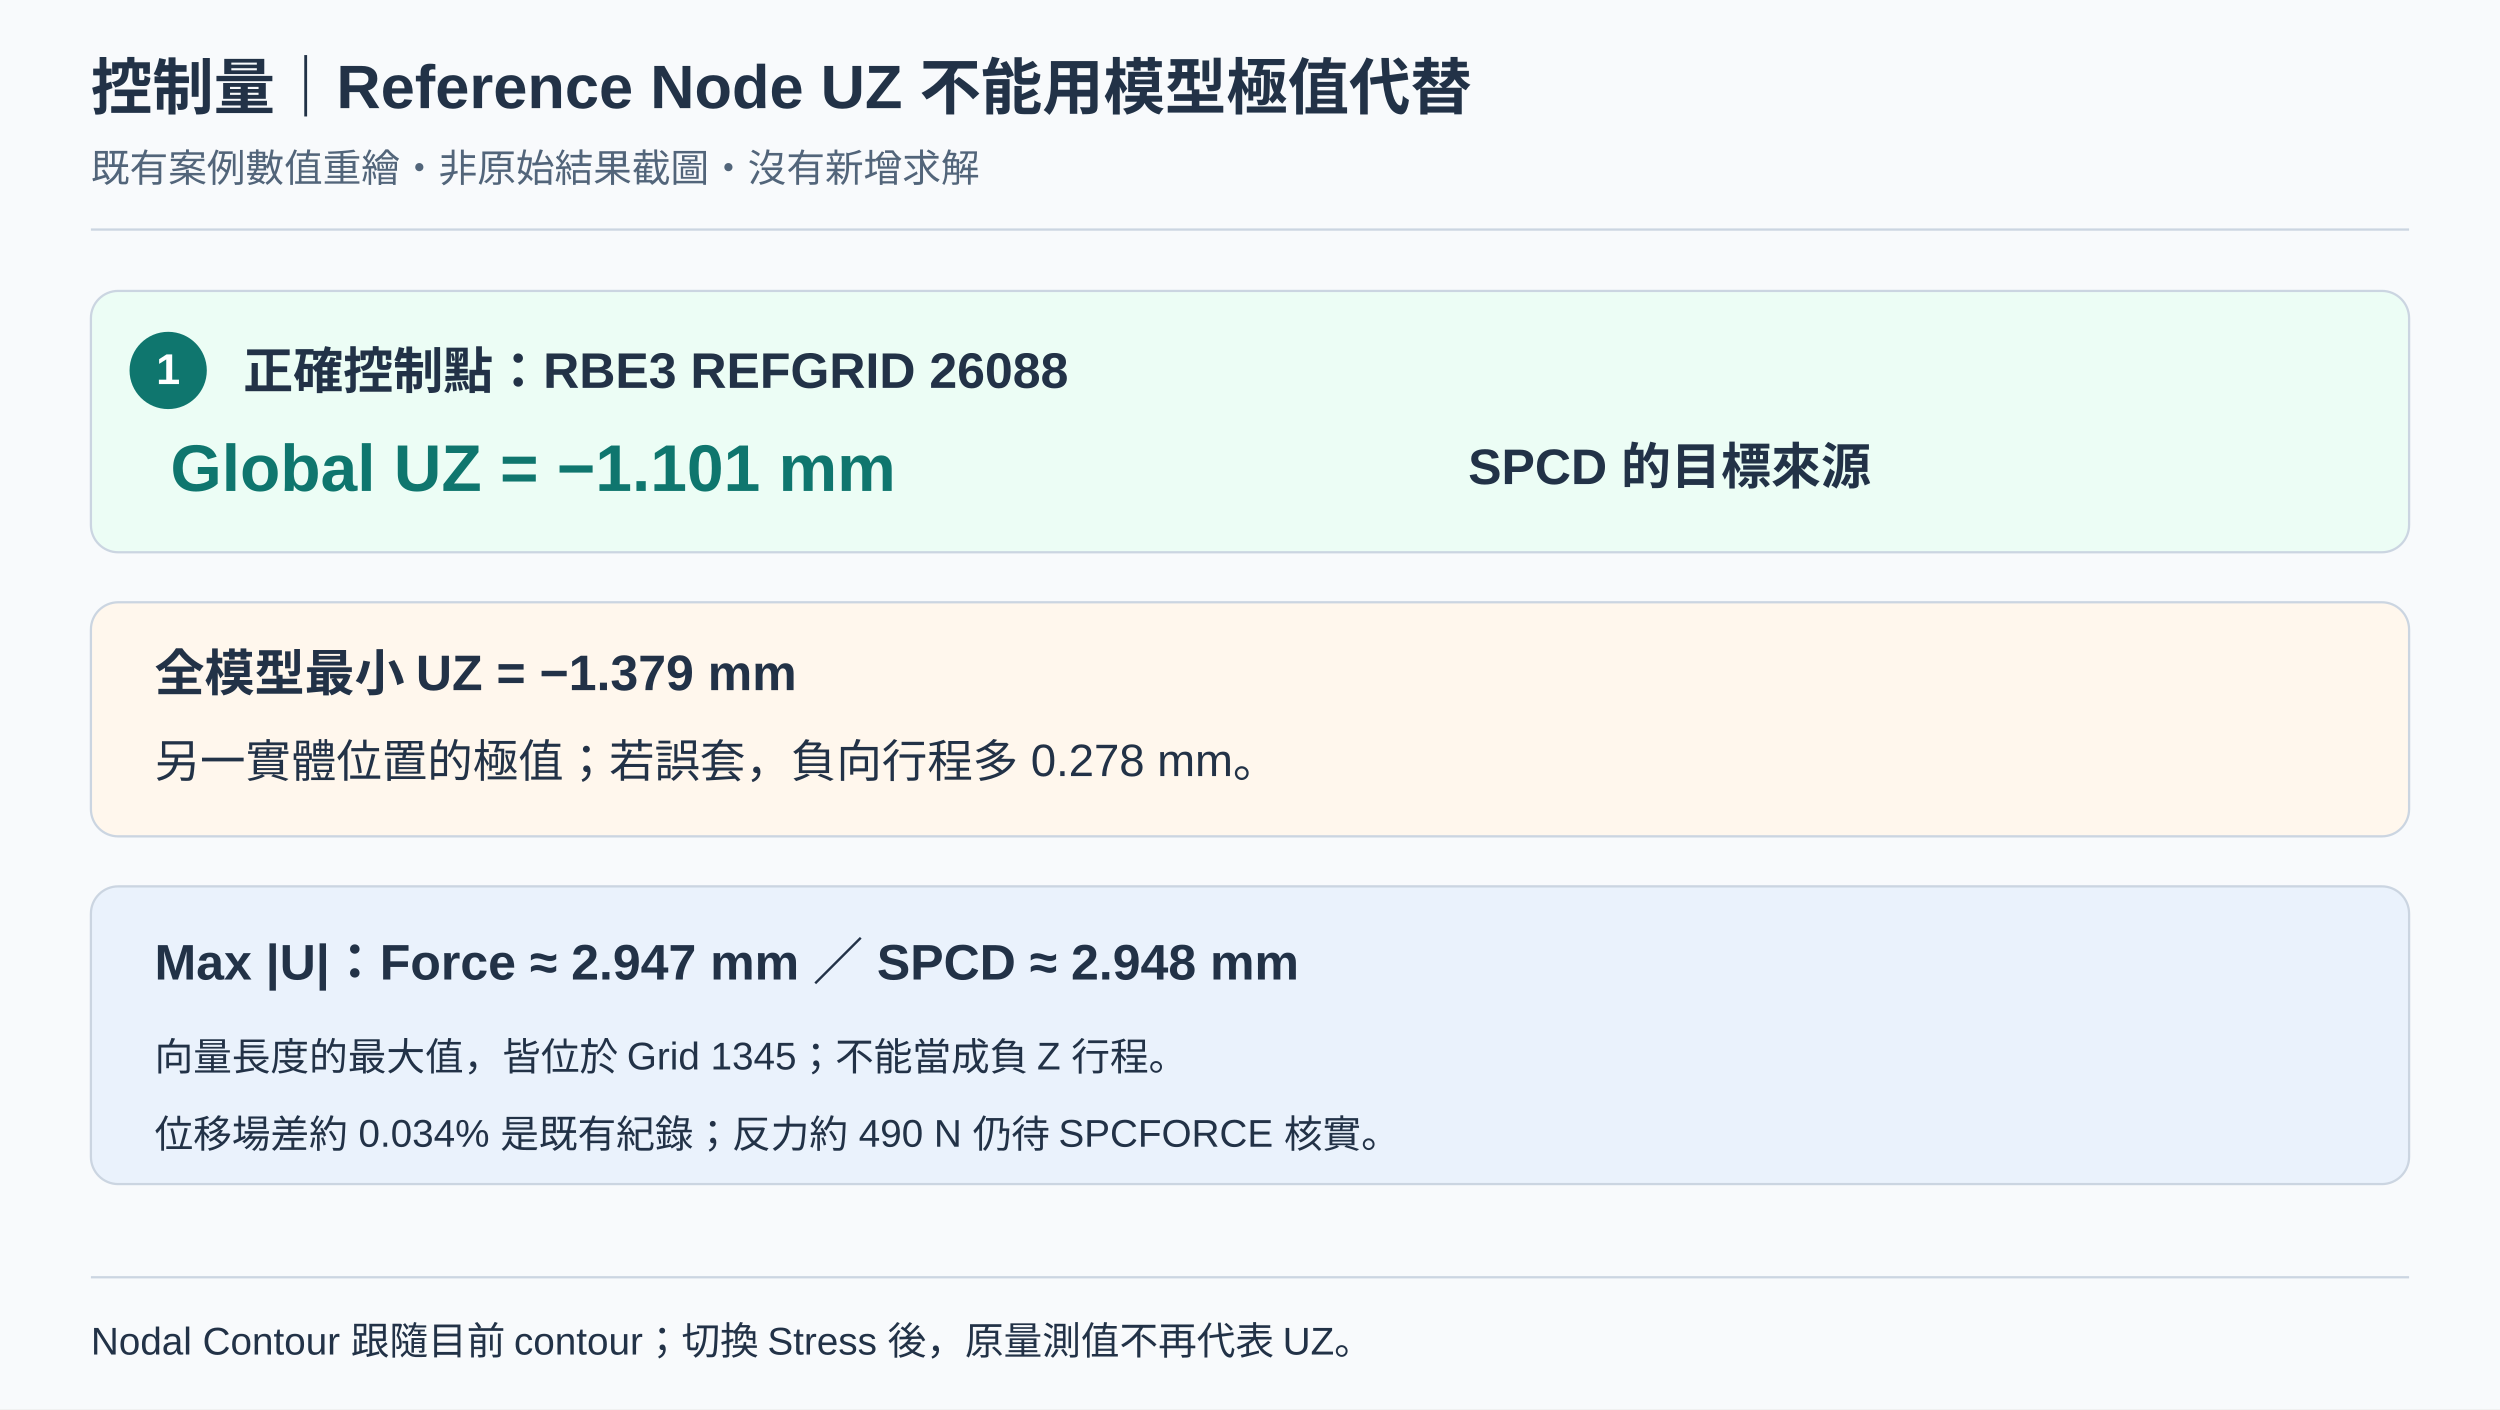
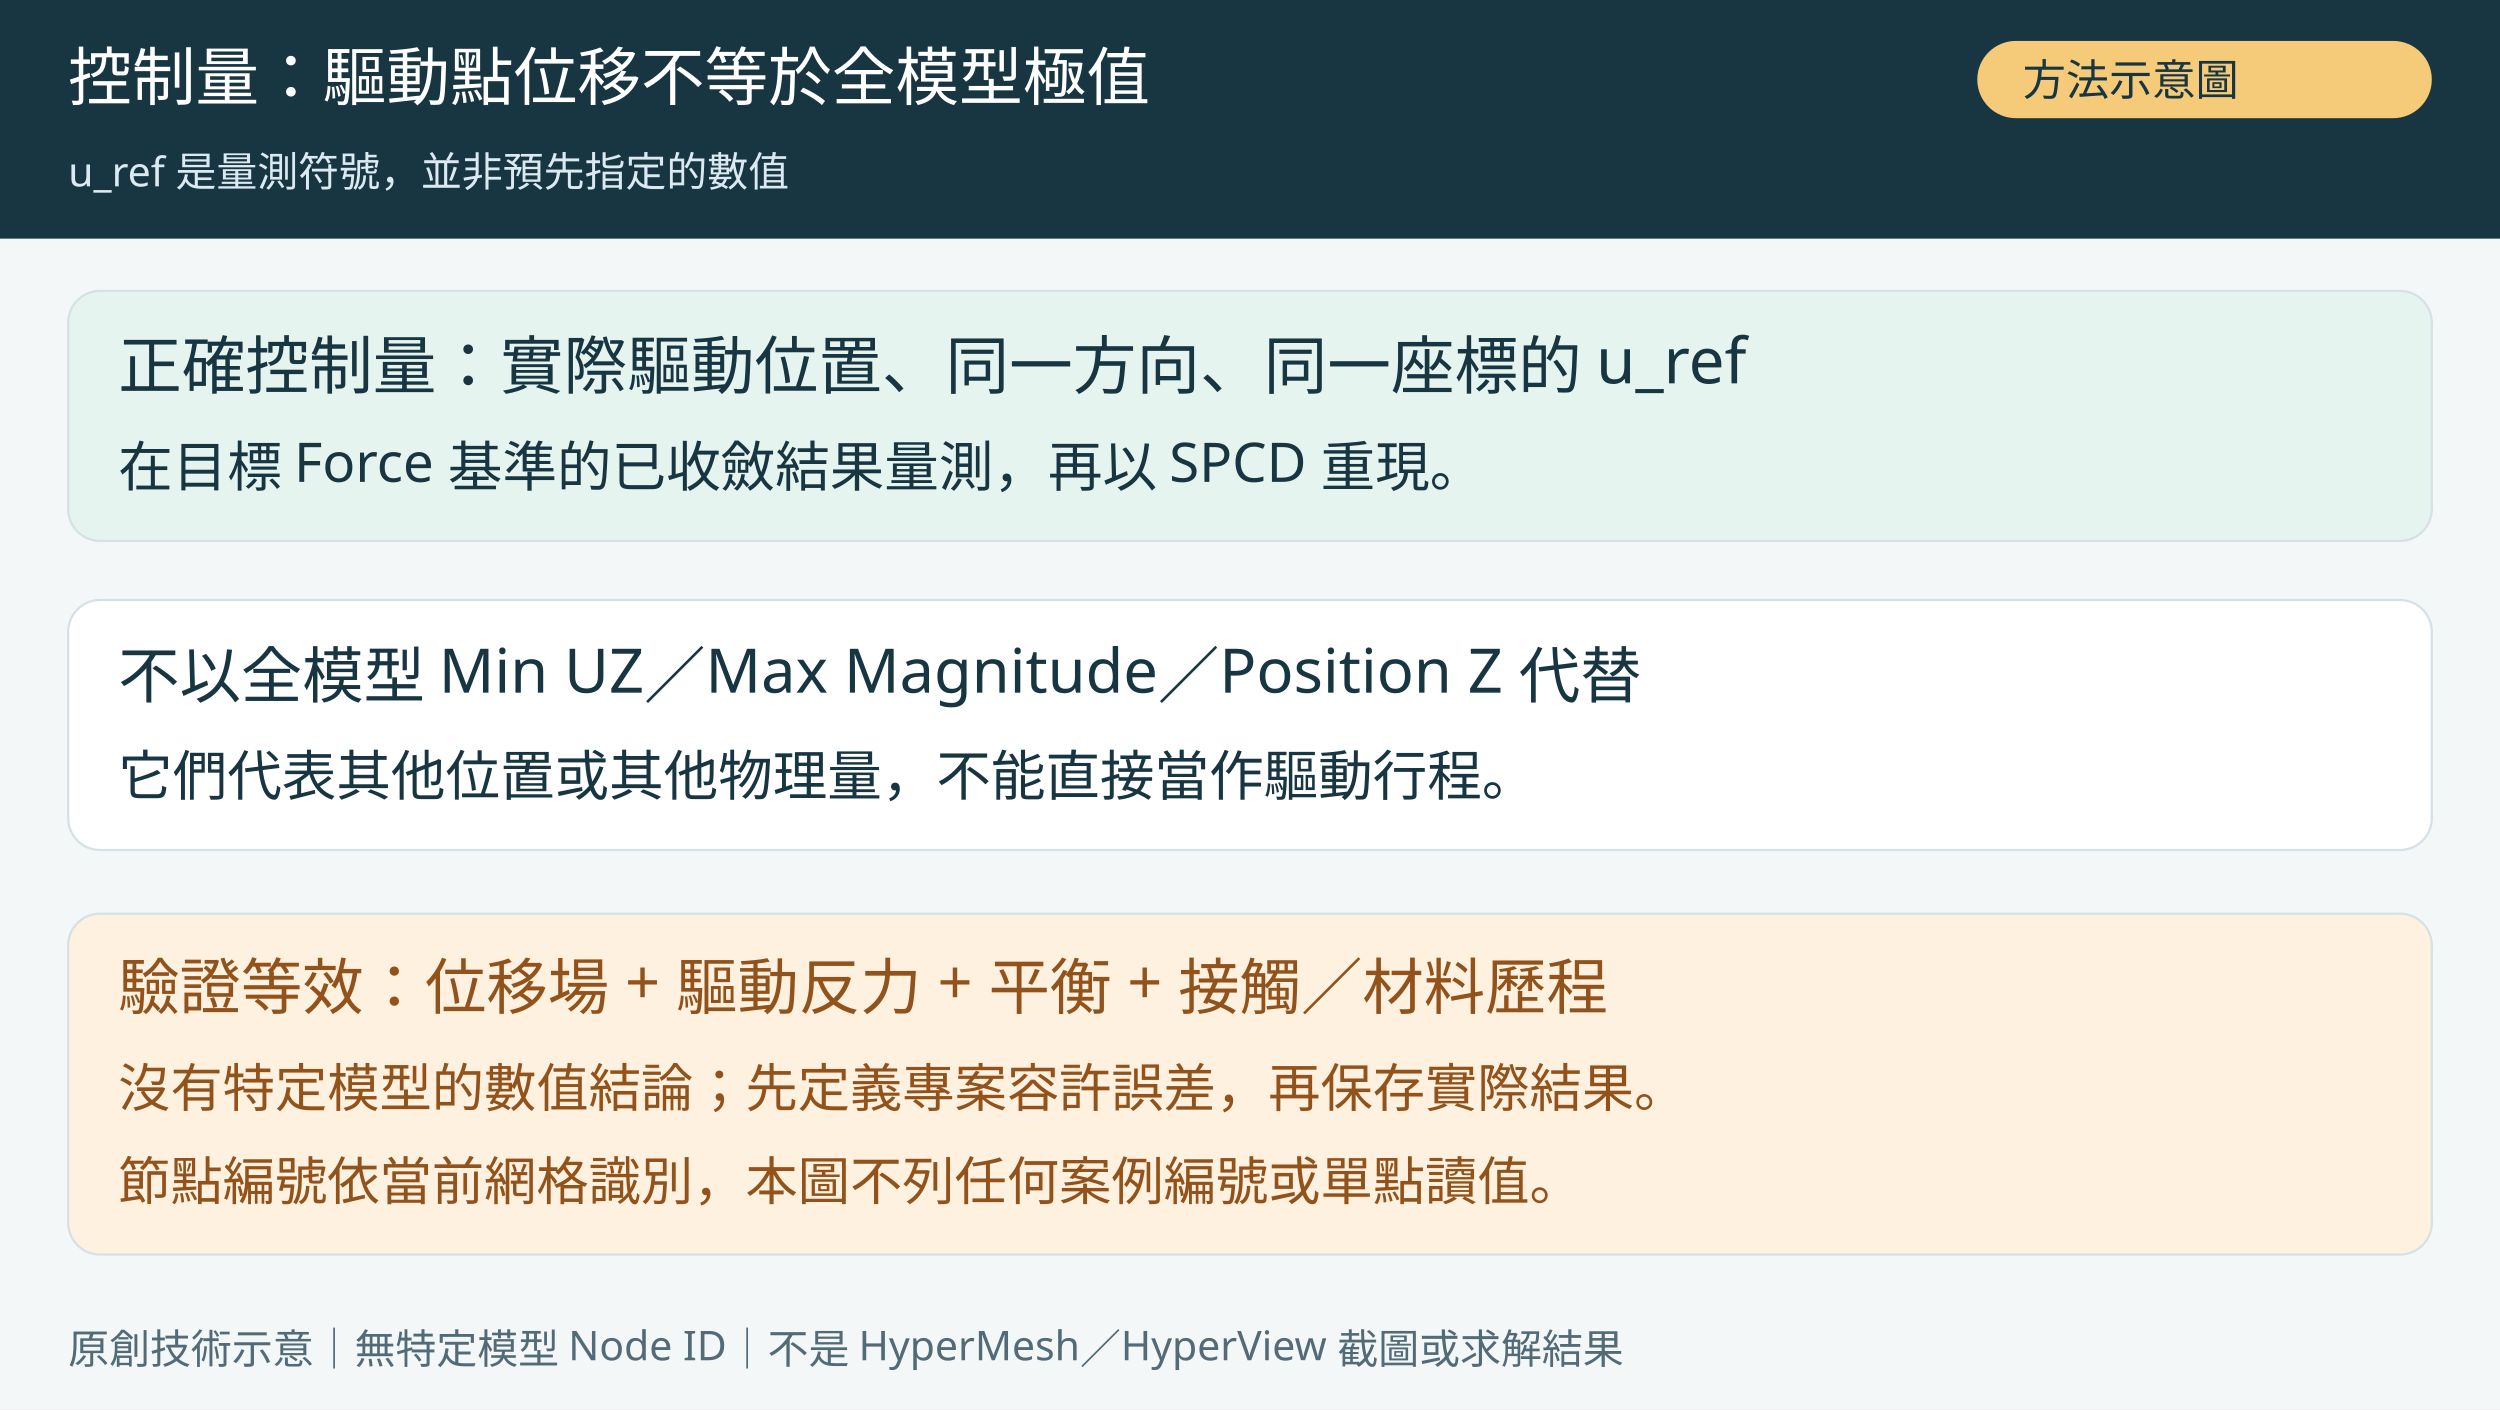
<svg xmlns="http://www.w3.org/2000/svg" viewBox="0 0 1100 620" role="img" aria-labelledby="title desc">
-   <style>text{font-family:'Microsoft JhengHei','Noto Sans TC',Arial,sans-serif;fill:#223247}.title{font-size:27px;font-weight:700}.sub{font-size:17px;fill:#52657a}.body{font-size:20px}.small{font-size:17px}.label{font-size:22px;font-weight:700}.value{font-size:29px;font-weight:700;fill:#0f766e}.number{font-size:19px;font-weight:700;fill:white}.warn{font-size:20px;fill:#9a3412;font-weight:700}</style>
-   <rect width="1100" height="620" fill="#f8fafc" />
-   <text x="40" y="48" class="title">控制量｜Reference Node UZ 不能用模型極值代替</text>
-   <text x="40" y="80" class="sub">既有案例數值重繪・非原始結果截圖・沒有新增求解</text>
-   <line x1="40" y1="101" x2="1060" y2="101" stroke="#cbd5e1" />
-   <rect x="40" y="128" width="1020" height="115" rx="12" fill="#ecfdf5" stroke="#cbd5e1" />
-   <circle cx="74" cy="163" r="17" fill="#0f766e" />
-   <text x="74" y="169" text-anchor="middle" class="number">1</text>
-   <text x="107" y="171" class="label">正確控制點：RBE3 REFGRID 26088</text>
-   <text x="75" y="216" class="value">Global UZ = −1.101 mm</text>
-   <text x="646" y="213" class="label">SPCD 的目標來源</text>
-   <rect x="40" y="265" width="1020" height="103" rx="12" fill="#fff7ed" stroke="#cbd5e1" />
-   <text x="68" y="304" class="label">全模型最小 UZ = −1.379 mm</text>
-   <text x="68" y="342" class="body">另一實體位置的極值；若誤套，負向行程多 0.278 mm。</text>
-   <rect x="40" y="390" width="1020" height="131" rx="12" fill="#eaf2fc" stroke="#cbd5e1" />
-   <text x="68" y="431" class="label">Max |U|：Force ≈ 2.947 mm ／ SPCD ≈ 2.948 mm</text>
-   <text x="68" y="471" class="small">向量長度的最大值，皆位於 Grid 1345；不能當成負 Z 行程。</text>
-   <text x="68" y="505" class="small">位移場差約 0.034% 是既有紀錄；反力約 490 N 仍待 SPCFORCE 核實。</text>
-   <line x1="40" y1="562" x2="1060" y2="562" stroke="#cbd5e1" />
-   <text x="40" y="596" class="small">Nodal Contour 跟隨目前 contour；切換 Stress 後，原量測值不再代表 UZ。</text>
+   <style>text{font-family:'Microsoft JhengHei','Noto Sans TC',sans-serif}</style>
+   <rect width="1100" height="620" fill="#f3f7f8" />
+   <rect width="1100" height="105" fill="#183542" />
+   <text x="30" y="44" font-size="28" fill="#fff">控制量：驅動點位移不等於全模型極值</text>
+   <text x="30" y="82" font-size="18" fill="#dbeaf0">u_ref 是量測符號，並非預先指定的數值</text>
+   <rect x="870" y="18" width="200" height="34" rx="17" fill="#f5cb79" />
+   <text x="890" y="42" font-size="19" fill="#183542">方法示意圖</text>
+   <rect x="30" y="128" width="1040" height="110" rx="14" fill="#e5f4ee" stroke="#d5e1e6" />
+   <text x="52" y="171" font-size="28" fill="#183542">正確控制量：實際驅動位置、同一方向、同一座標的 u_ref</text>
+   <text x="52" y="214" font-size="24" fill="#183542">在目標 Force 基準的已收斂結果量測，再以 SPCD 重現。</text>
+   <rect x="30" y="264" width="1040" height="110" rx="14" fill="#fff" stroke="#d5e1e6" />
+   <text x="52" y="307" font-size="27" fill="#183542">不以全模型 Min UZ／Max Magnitude／Position Z 代替</text>
+   <text x="52" y="350" font-size="24" fill="#183542">它們代表其他位置或其他物理量，不能直接當作驅動行程。</text>
+   <rect x="30" y="402" width="1040" height="150" rx="14" fill="#fff1df" stroke="#d5e1e6" />
+   <text x="52" y="444" font-size="27" fill="#92521b">驗證等效：位移場 + 驅動反力 + 平衡 + 接觸／材料歷程</text>
+   <text x="52" y="487" font-size="23" fill="#92521b">沒有特定模型的數值結論；先定義專案容許誤差，再保存實際結果。</text>
+   <text x="52" y="528" font-size="23" fill="#92521b">節點編號依當前網格識別，本圖不列任何案例編號或單點讀值。</text>
+   <text x="30" y="600" font-size="18" fill="#536b77">原創技術示意｜無特定模型 Node ID｜不是 HyperMesh／HyperView 截圖或求解結果</text>
</svg>
